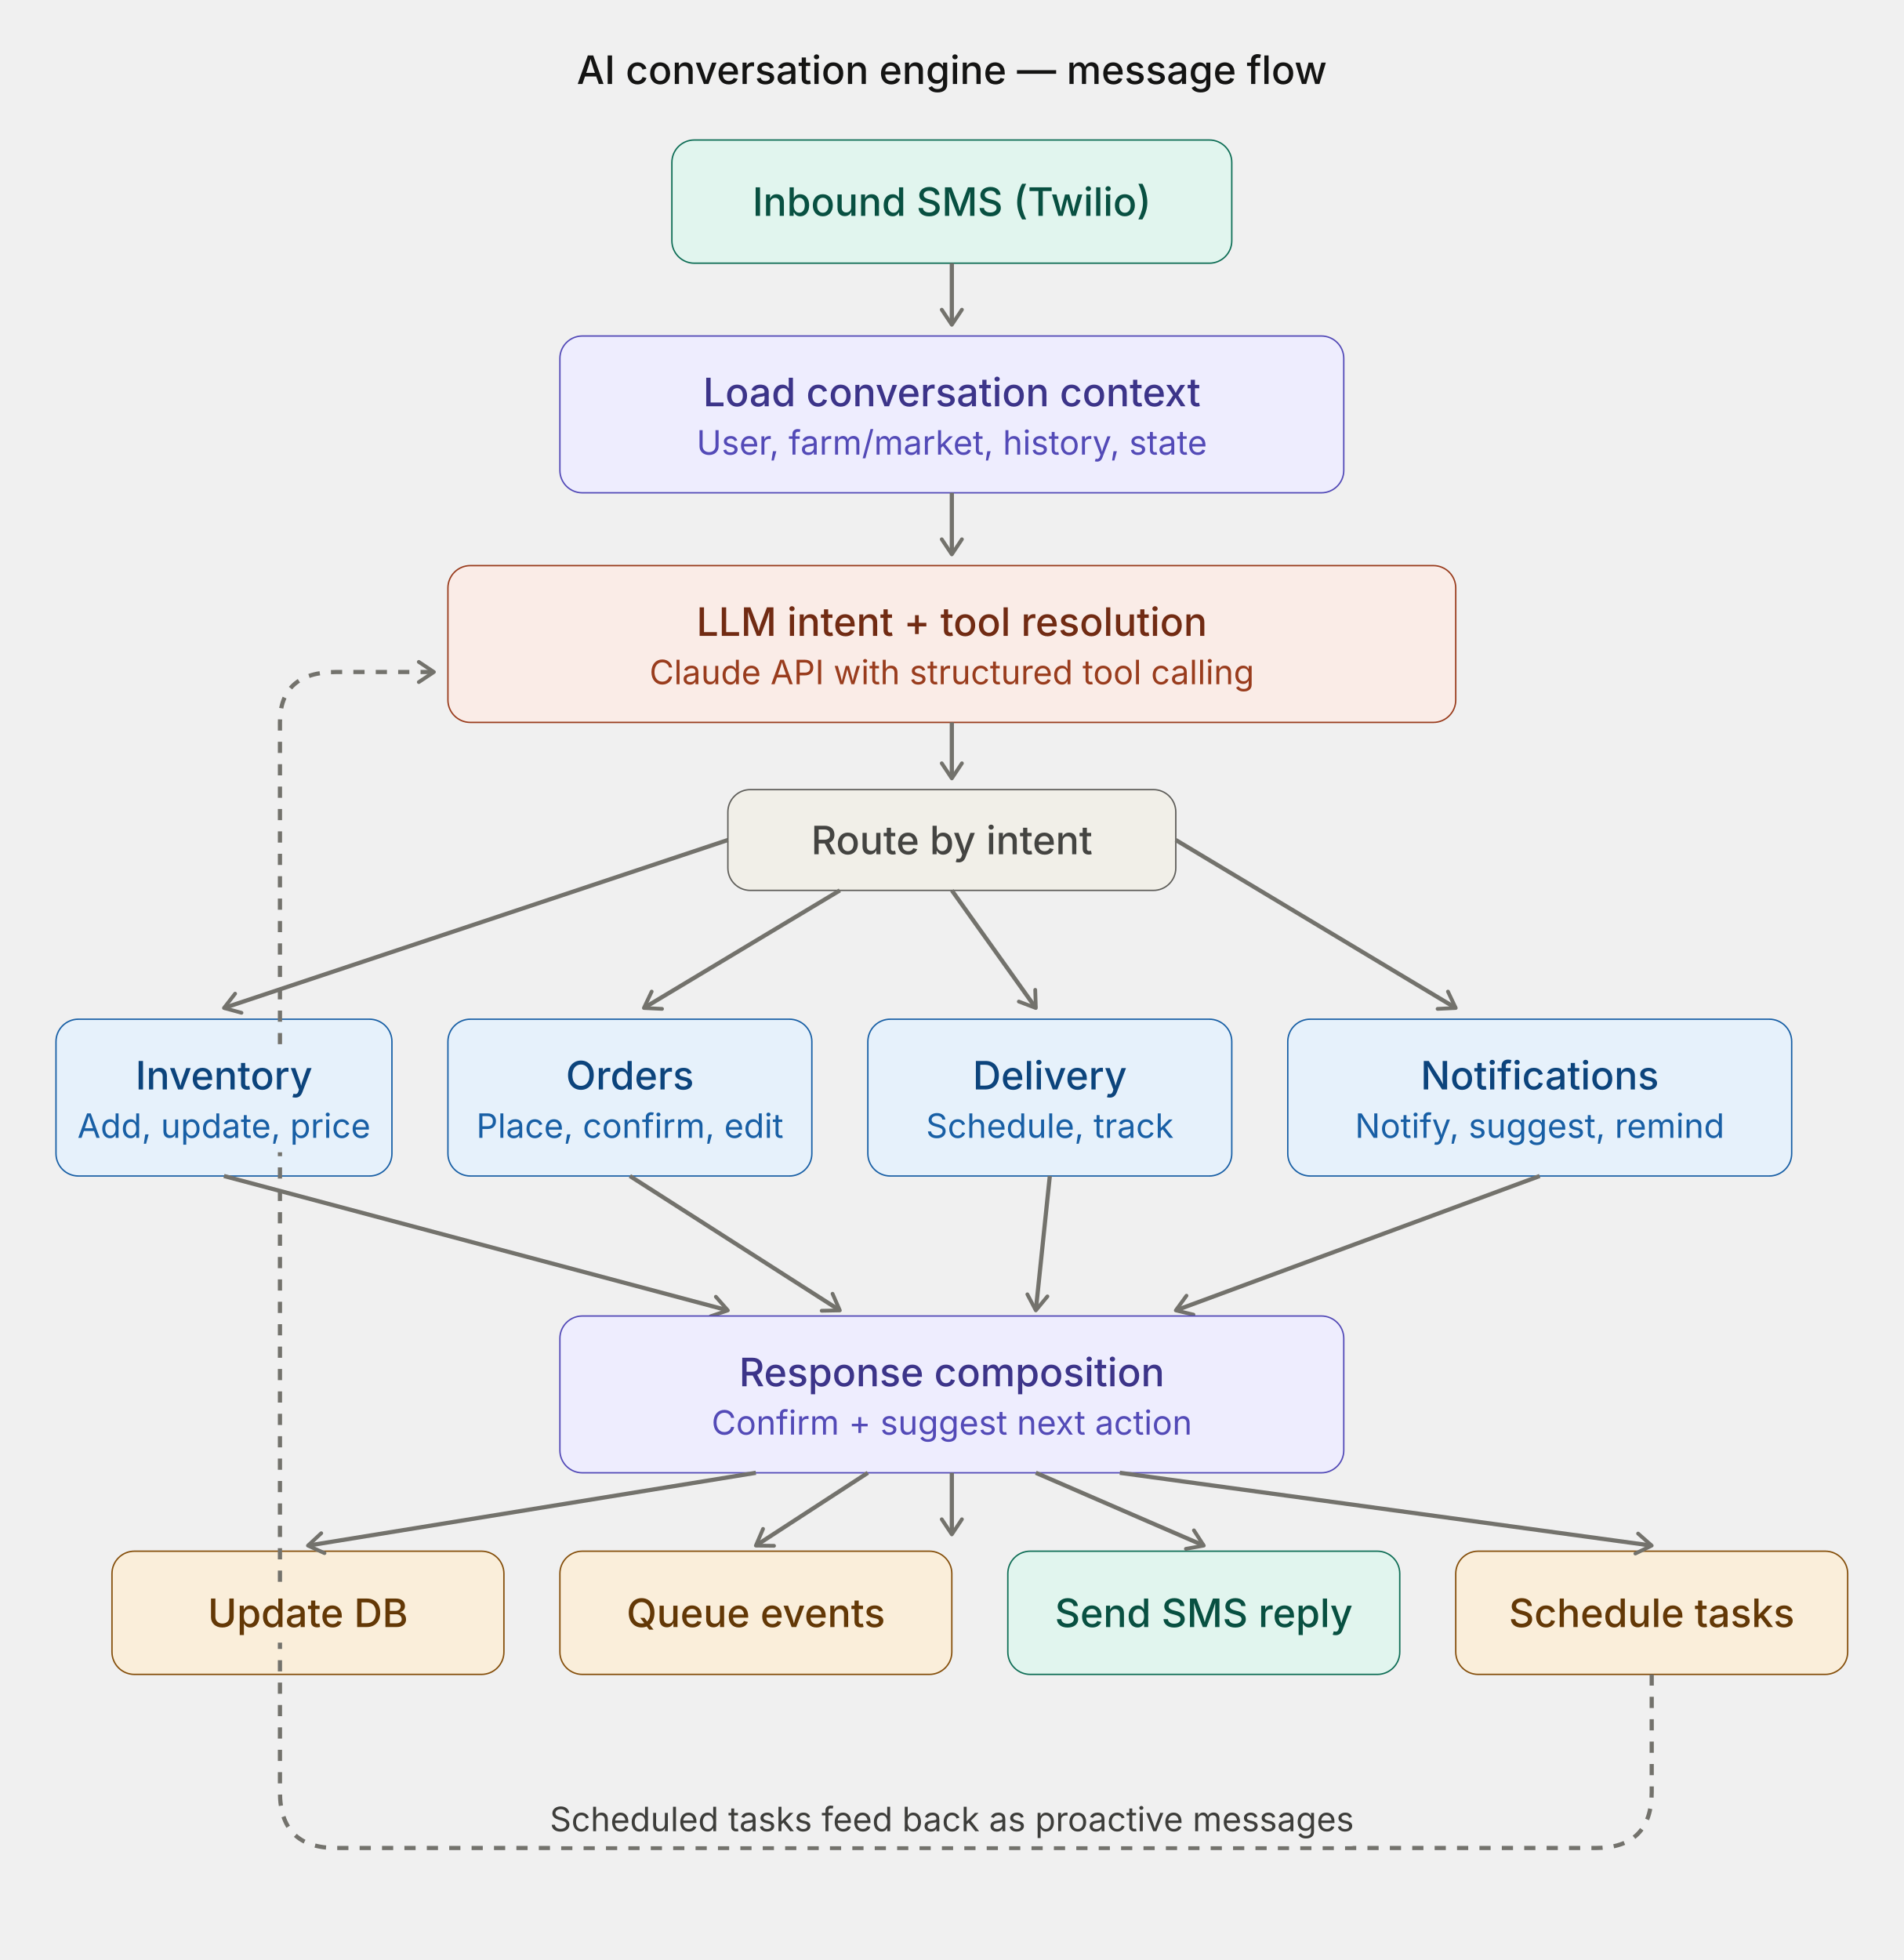
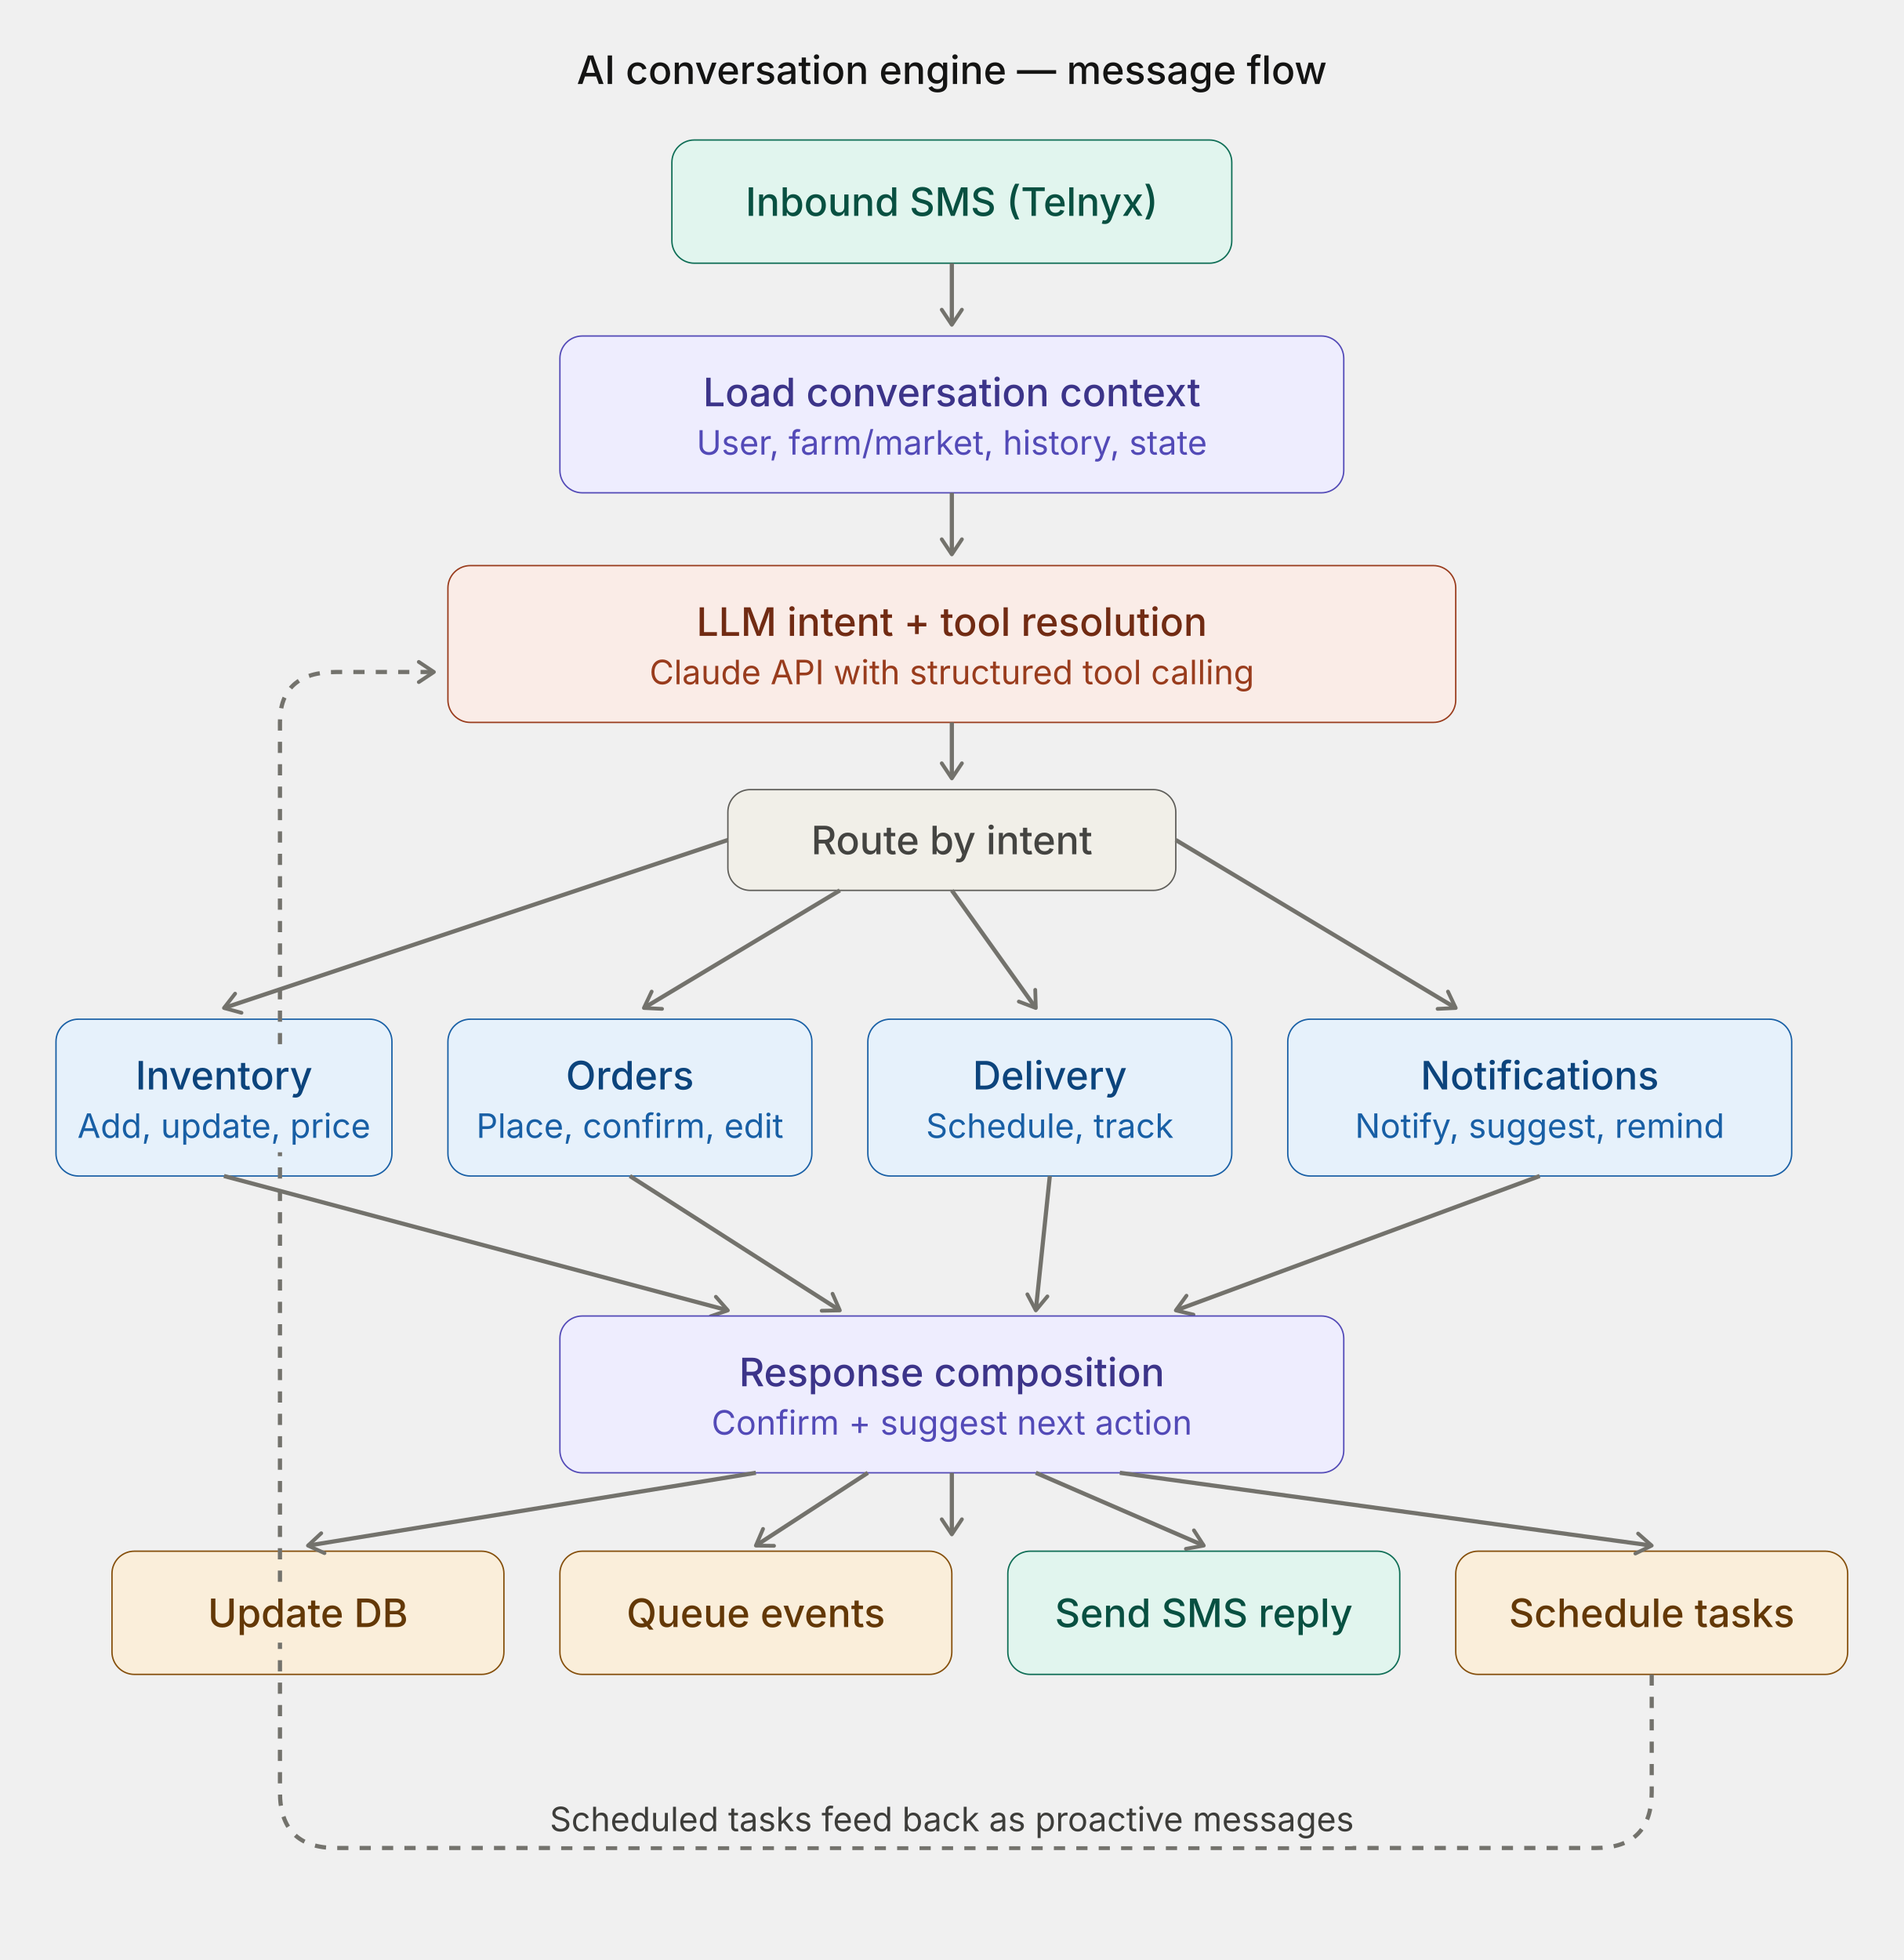
<svg xmlns="http://www.w3.org/2000/svg" width="100%" viewBox="0 0 680 700">
  <defs>
    <marker id="arrow" viewBox="0 0 10 10" refX="8" refY="5" markerWidth="6" markerHeight="6" orient="auto-start-reverse">
      <path d="M2 1L8 5L2 9" fill="none" stroke="context-stroke" stroke-width="1.5" stroke-linecap="round" stroke-linejoin="round" />
    </marker>
    <mask id="imagine-text-gaps-9h9rod" maskUnits="userSpaceOnUse">
      <rect x="0" y="0" width="680" height="700" fill="white" />
      <rect x="204.632" y="14.065" width="270.735" height="21.377" fill="black" rx="2" />
      <rect x="266.105" y="61.361" width="147.789" height="21.279" fill="black" rx="2" />
      <rect x="247.677" y="129.361" width="184.646" height="21.279" fill="black" rx="2" />
      <rect x="246.127" y="148.475" width="187.746" height="19.049" fill="black" rx="2" />
      <rect x="244.124" y="211.361" width="191.753" height="21.279" fill="black" rx="2" />
      <rect x="227.873" y="230.475" width="224.255" height="19.049" fill="black" rx="2" />
      <rect x="284.817" y="289.361" width="110.366" height="21.294" fill="black" rx="2" />
      <rect x="43.955" y="373.361" width="72.09" height="21.293" fill="black" rx="2" />
      <rect x="24.673" y="392.475" width="110.654" height="19.049" fill="black" rx="2" />
      <rect x="197.52" y="373.361" width="54.959" height="21.279" fill="black" rx="2" />
      <rect x="167.374" y="392.475" width="115.252" height="19.049" fill="black" rx="2" />
      <rect x="343.17" y="373.361" width="63.66" height="21.294" fill="black" rx="2" />
      <rect x="327.638" y="392.475" width="94.725" height="19.049" fill="black" rx="2" />
      <rect x="502.503" y="373.361" width="94.995" height="21.279" fill="black" rx="2" />
      <rect x="481.056" y="392.475" width="137.887" height="19.049" fill="black" rx="2" />
      <rect x="260.436" y="479.361" width="159.128" height="21.294" fill="black" rx="2" />
      <rect x="251.479" y="498.475" width="177.043" height="19.049" fill="black" rx="2" />
      <rect x="70.11" y="565.361" width="79.78" height="21.293" fill="black" rx="2" />
      <rect x="219.698" y="565.361" width="100.604" height="21.279" fill="black" rx="2" />
      <rect x="373.929" y="565.361" width="112.143" height="21.293" fill="black" rx="2" />
      <rect x="535.57" y="565.361" width="108.86" height="21.279" fill="black" rx="2" />
      <rect x="195.475" y="640.295" width="289.05" height="19.049" fill="black" rx="2" />
    </mask>
  </defs>
  <text x="340" y="30" text-anchor="middle" style="fill:rgb(20, 20, 19);stroke:none;color:rgb(0, 0, 0);stroke-width:1px;stroke-linecap:butt;stroke-linejoin:miter;opacity:1;font-family:&quot;Anthropic Sans&quot;, -apple-system, &quot;system-ui&quot;, &quot;Segoe UI&quot;, sans-serif;font-size:14px;font-weight:500;text-anchor:middle;dominant-baseline:auto">AI conversation engine — message flow</text>
  <g style="fill:rgb(0, 0, 0);stroke:none;color:rgb(0, 0, 0);stroke-width:1px;stroke-linecap:butt;stroke-linejoin:miter;opacity:1;font-family:&quot;Anthropic Sans&quot;, -apple-system, &quot;system-ui&quot;, &quot;Segoe UI&quot;, sans-serif;font-size:16px;font-weight:400;text-anchor:start;dominant-baseline:auto">
    <rect x="240" y="50" width="200" height="44" rx="8" stroke-width="0.5" style="fill:rgb(225, 245, 238);stroke:rgb(15, 110, 86);color:rgb(0, 0, 0);stroke-width:0.5px;stroke-linecap:butt;stroke-linejoin:miter;opacity:1;font-family:&quot;Anthropic Sans&quot;, -apple-system, &quot;system-ui&quot;, &quot;Segoe UI&quot;, sans-serif;font-size:16px;font-weight:400;text-anchor:start;dominant-baseline:auto" />
-     <text x="340" y="72" text-anchor="middle" dominant-baseline="central" style="fill:rgb(8, 80, 65);stroke:none;color:rgb(0, 0, 0);stroke-width:1px;stroke-linecap:butt;stroke-linejoin:miter;opacity:1;font-family:&quot;Anthropic Sans&quot;, -apple-system, &quot;system-ui&quot;, &quot;Segoe UI&quot;, sans-serif;font-size:14px;font-weight:500;text-anchor:middle;dominant-baseline:central">Inbound SMS (Twilio)</text>
+     <text x="340" y="72" text-anchor="middle" dominant-baseline="central" style="fill:rgb(8, 80, 65);stroke:none;color:rgb(0, 0, 0);stroke-width:1px;stroke-linecap:butt;stroke-linejoin:miter;opacity:1;font-family:&quot;Anthropic Sans&quot;, -apple-system, &quot;system-ui&quot;, &quot;Segoe UI&quot;, sans-serif;font-size:14px;font-weight:500;text-anchor:middle;dominant-baseline:central">Inbound SMS (Telnyx)</text>
  </g>
  <line x1="340" y1="94" x2="340" y2="116" marker-end="url(#arrow)" style="fill:none;stroke:rgb(115, 114, 108);color:rgb(0, 0, 0);stroke-width:1.5px;stroke-linecap:butt;stroke-linejoin:miter;opacity:1;font-family:&quot;Anthropic Sans&quot;, -apple-system, &quot;system-ui&quot;, &quot;Segoe UI&quot;, sans-serif;font-size:16px;font-weight:400;text-anchor:start;dominant-baseline:auto" />
  <g style="fill:rgb(0, 0, 0);stroke:none;color:rgb(0, 0, 0);stroke-width:1px;stroke-linecap:butt;stroke-linejoin:miter;opacity:1;font-family:&quot;Anthropic Sans&quot;, -apple-system, &quot;system-ui&quot;, &quot;Segoe UI&quot;, sans-serif;font-size:16px;font-weight:400;text-anchor:start;dominant-baseline:auto">
    <rect x="200" y="120" width="280" height="56" rx="8" stroke-width="0.5" style="fill:rgb(238, 237, 254);stroke:rgb(83, 74, 183);color:rgb(0, 0, 0);stroke-width:0.5px;stroke-linecap:butt;stroke-linejoin:miter;opacity:1;font-family:&quot;Anthropic Sans&quot;, -apple-system, &quot;system-ui&quot;, &quot;Segoe UI&quot;, sans-serif;font-size:16px;font-weight:400;text-anchor:start;dominant-baseline:auto" />
    <text x="340" y="140" text-anchor="middle" dominant-baseline="central" style="fill:rgb(60, 52, 137);stroke:none;color:rgb(0, 0, 0);stroke-width:1px;stroke-linecap:butt;stroke-linejoin:miter;opacity:1;font-family:&quot;Anthropic Sans&quot;, -apple-system, &quot;system-ui&quot;, &quot;Segoe UI&quot;, sans-serif;font-size:14px;font-weight:500;text-anchor:middle;dominant-baseline:central">Load conversation context</text>
    <text x="340" y="158" text-anchor="middle" dominant-baseline="central" style="fill:rgb(83, 74, 183);stroke:none;color:rgb(0, 0, 0);stroke-width:1px;stroke-linecap:butt;stroke-linejoin:miter;opacity:1;font-family:&quot;Anthropic Sans&quot;, -apple-system, &quot;system-ui&quot;, &quot;Segoe UI&quot;, sans-serif;font-size:12px;font-weight:400;text-anchor:middle;dominant-baseline:central">User, farm/market, history, state</text>
  </g>
  <line x1="340" y1="176" x2="340" y2="198" marker-end="url(#arrow)" style="fill:none;stroke:rgb(115, 114, 108);color:rgb(0, 0, 0);stroke-width:1.5px;stroke-linecap:butt;stroke-linejoin:miter;opacity:1;font-family:&quot;Anthropic Sans&quot;, -apple-system, &quot;system-ui&quot;, &quot;Segoe UI&quot;, sans-serif;font-size:16px;font-weight:400;text-anchor:start;dominant-baseline:auto" />
  <g style="fill:rgb(0, 0, 0);stroke:none;color:rgb(0, 0, 0);stroke-width:1px;stroke-linecap:butt;stroke-linejoin:miter;opacity:1;font-family:&quot;Anthropic Sans&quot;, -apple-system, &quot;system-ui&quot;, &quot;Segoe UI&quot;, sans-serif;font-size:16px;font-weight:400;text-anchor:start;dominant-baseline:auto">
    <rect x="160" y="202" width="360" height="56" rx="8" stroke-width="0.5" style="fill:rgb(250, 236, 231);stroke:rgb(153, 60, 29);color:rgb(0, 0, 0);stroke-width:0.5px;stroke-linecap:butt;stroke-linejoin:miter;opacity:1;font-family:&quot;Anthropic Sans&quot;, -apple-system, &quot;system-ui&quot;, &quot;Segoe UI&quot;, sans-serif;font-size:16px;font-weight:400;text-anchor:start;dominant-baseline:auto" />
    <text x="340" y="222" text-anchor="middle" dominant-baseline="central" style="fill:rgb(113, 43, 19);stroke:none;color:rgb(0, 0, 0);stroke-width:1px;stroke-linecap:butt;stroke-linejoin:miter;opacity:1;font-family:&quot;Anthropic Sans&quot;, -apple-system, &quot;system-ui&quot;, &quot;Segoe UI&quot;, sans-serif;font-size:14px;font-weight:500;text-anchor:middle;dominant-baseline:central">LLM intent + tool resolution</text>
    <text x="340" y="240" text-anchor="middle" dominant-baseline="central" style="fill:rgb(153, 60, 29);stroke:none;color:rgb(0, 0, 0);stroke-width:1px;stroke-linecap:butt;stroke-linejoin:miter;opacity:1;font-family:&quot;Anthropic Sans&quot;, -apple-system, &quot;system-ui&quot;, &quot;Segoe UI&quot;, sans-serif;font-size:12px;font-weight:400;text-anchor:middle;dominant-baseline:central">Claude API with structured tool calling</text>
  </g>
  <line x1="340" y1="258" x2="340" y2="278" marker-end="url(#arrow)" style="fill:none;stroke:rgb(115, 114, 108);color:rgb(0, 0, 0);stroke-width:1.5px;stroke-linecap:butt;stroke-linejoin:miter;opacity:1;font-family:&quot;Anthropic Sans&quot;, -apple-system, &quot;system-ui&quot;, &quot;Segoe UI&quot;, sans-serif;font-size:16px;font-weight:400;text-anchor:start;dominant-baseline:auto" />
  <g style="fill:rgb(0, 0, 0);stroke:none;color:rgb(0, 0, 0);stroke-width:1px;stroke-linecap:butt;stroke-linejoin:miter;opacity:1;font-family:&quot;Anthropic Sans&quot;, -apple-system, &quot;system-ui&quot;, &quot;Segoe UI&quot;, sans-serif;font-size:16px;font-weight:400;text-anchor:start;dominant-baseline:auto">
    <rect x="260" y="282" width="160" height="36" rx="8" stroke-width="0.5" style="fill:rgb(241, 239, 232);stroke:rgb(95, 94, 90);color:rgb(0, 0, 0);stroke-width:0.5px;stroke-linecap:butt;stroke-linejoin:miter;opacity:1;font-family:&quot;Anthropic Sans&quot;, -apple-system, &quot;system-ui&quot;, &quot;Segoe UI&quot;, sans-serif;font-size:16px;font-weight:400;text-anchor:start;dominant-baseline:auto" />
    <text x="340" y="300" text-anchor="middle" dominant-baseline="central" style="fill:rgb(68, 68, 65);stroke:none;color:rgb(0, 0, 0);stroke-width:1px;stroke-linecap:butt;stroke-linejoin:miter;opacity:1;font-family:&quot;Anthropic Sans&quot;, -apple-system, &quot;system-ui&quot;, &quot;Segoe UI&quot;, sans-serif;font-size:14px;font-weight:500;text-anchor:middle;dominant-baseline:central">Route by intent</text>
  </g>
  <line x1="260" y1="300" x2="80" y2="360" marker-end="url(#arrow)" style="fill:none;stroke:rgb(115, 114, 108);color:rgb(0, 0, 0);stroke-width:1.5px;stroke-linecap:butt;stroke-linejoin:miter;opacity:1;font-family:&quot;Anthropic Sans&quot;, -apple-system, &quot;system-ui&quot;, &quot;Segoe UI&quot;, sans-serif;font-size:16px;font-weight:400;text-anchor:start;dominant-baseline:auto" />
  <line x1="300" y1="318" x2="230" y2="360" marker-end="url(#arrow)" style="fill:none;stroke:rgb(115, 114, 108);color:rgb(0, 0, 0);stroke-width:1.5px;stroke-linecap:butt;stroke-linejoin:miter;opacity:1;font-family:&quot;Anthropic Sans&quot;, -apple-system, &quot;system-ui&quot;, &quot;Segoe UI&quot;, sans-serif;font-size:16px;font-weight:400;text-anchor:start;dominant-baseline:auto" />
  <line x1="340" y1="318" x2="370" y2="360" marker-end="url(#arrow)" style="fill:none;stroke:rgb(115, 114, 108);color:rgb(0, 0, 0);stroke-width:1.5px;stroke-linecap:butt;stroke-linejoin:miter;opacity:1;font-family:&quot;Anthropic Sans&quot;, -apple-system, &quot;system-ui&quot;, &quot;Segoe UI&quot;, sans-serif;font-size:16px;font-weight:400;text-anchor:start;dominant-baseline:auto" />
  <line x1="420" y1="300" x2="520" y2="360" marker-end="url(#arrow)" style="fill:none;stroke:rgb(115, 114, 108);color:rgb(0, 0, 0);stroke-width:1.5px;stroke-linecap:butt;stroke-linejoin:miter;opacity:1;font-family:&quot;Anthropic Sans&quot;, -apple-system, &quot;system-ui&quot;, &quot;Segoe UI&quot;, sans-serif;font-size:16px;font-weight:400;text-anchor:start;dominant-baseline:auto" />
  <g style="fill:rgb(0, 0, 0);stroke:none;color:rgb(0, 0, 0);stroke-width:1px;stroke-linecap:butt;stroke-linejoin:miter;opacity:1;font-family:&quot;Anthropic Sans&quot;, -apple-system, &quot;system-ui&quot;, &quot;Segoe UI&quot;, sans-serif;font-size:16px;font-weight:400;text-anchor:start;dominant-baseline:auto">
    <rect x="20" y="364" width="120" height="56" rx="8" stroke-width="0.5" style="fill:rgb(230, 241, 251);stroke:rgb(24, 95, 165);color:rgb(0, 0, 0);stroke-width:0.5px;stroke-linecap:butt;stroke-linejoin:miter;opacity:1;font-family:&quot;Anthropic Sans&quot;, -apple-system, &quot;system-ui&quot;, &quot;Segoe UI&quot;, sans-serif;font-size:16px;font-weight:400;text-anchor:start;dominant-baseline:auto" />
    <text x="80" y="384" text-anchor="middle" dominant-baseline="central" style="fill:rgb(12, 68, 124);stroke:none;color:rgb(0, 0, 0);stroke-width:1px;stroke-linecap:butt;stroke-linejoin:miter;opacity:1;font-family:&quot;Anthropic Sans&quot;, -apple-system, &quot;system-ui&quot;, &quot;Segoe UI&quot;, sans-serif;font-size:14px;font-weight:500;text-anchor:middle;dominant-baseline:central">Inventory</text>
    <text x="80" y="402" text-anchor="middle" dominant-baseline="central" style="fill:rgb(24, 95, 165);stroke:none;color:rgb(0, 0, 0);stroke-width:1px;stroke-linecap:butt;stroke-linejoin:miter;opacity:1;font-family:&quot;Anthropic Sans&quot;, -apple-system, &quot;system-ui&quot;, &quot;Segoe UI&quot;, sans-serif;font-size:12px;font-weight:400;text-anchor:middle;dominant-baseline:central">Add, update, price</text>
  </g>
  <g style="fill:rgb(0, 0, 0);stroke:none;color:rgb(0, 0, 0);stroke-width:1px;stroke-linecap:butt;stroke-linejoin:miter;opacity:1;font-family:&quot;Anthropic Sans&quot;, -apple-system, &quot;system-ui&quot;, &quot;Segoe UI&quot;, sans-serif;font-size:16px;font-weight:400;text-anchor:start;dominant-baseline:auto">
    <rect x="160" y="364" width="130" height="56" rx="8" stroke-width="0.5" style="fill:rgb(230, 241, 251);stroke:rgb(24, 95, 165);color:rgb(0, 0, 0);stroke-width:0.5px;stroke-linecap:butt;stroke-linejoin:miter;opacity:1;font-family:&quot;Anthropic Sans&quot;, -apple-system, &quot;system-ui&quot;, &quot;Segoe UI&quot;, sans-serif;font-size:16px;font-weight:400;text-anchor:start;dominant-baseline:auto" />
    <text x="225" y="384" text-anchor="middle" dominant-baseline="central" style="fill:rgb(12, 68, 124);stroke:none;color:rgb(0, 0, 0);stroke-width:1px;stroke-linecap:butt;stroke-linejoin:miter;opacity:1;font-family:&quot;Anthropic Sans&quot;, -apple-system, &quot;system-ui&quot;, &quot;Segoe UI&quot;, sans-serif;font-size:14px;font-weight:500;text-anchor:middle;dominant-baseline:central">Orders</text>
    <text x="225" y="402" text-anchor="middle" dominant-baseline="central" style="fill:rgb(24, 95, 165);stroke:none;color:rgb(0, 0, 0);stroke-width:1px;stroke-linecap:butt;stroke-linejoin:miter;opacity:1;font-family:&quot;Anthropic Sans&quot;, -apple-system, &quot;system-ui&quot;, &quot;Segoe UI&quot;, sans-serif;font-size:12px;font-weight:400;text-anchor:middle;dominant-baseline:central">Place, confirm, edit</text>
  </g>
  <g style="fill:rgb(0, 0, 0);stroke:none;color:rgb(0, 0, 0);stroke-width:1px;stroke-linecap:butt;stroke-linejoin:miter;opacity:1;font-family:&quot;Anthropic Sans&quot;, -apple-system, &quot;system-ui&quot;, &quot;Segoe UI&quot;, sans-serif;font-size:16px;font-weight:400;text-anchor:start;dominant-baseline:auto">
    <rect x="310" y="364" width="130" height="56" rx="8" stroke-width="0.5" style="fill:rgb(230, 241, 251);stroke:rgb(24, 95, 165);color:rgb(0, 0, 0);stroke-width:0.5px;stroke-linecap:butt;stroke-linejoin:miter;opacity:1;font-family:&quot;Anthropic Sans&quot;, -apple-system, &quot;system-ui&quot;, &quot;Segoe UI&quot;, sans-serif;font-size:16px;font-weight:400;text-anchor:start;dominant-baseline:auto" />
    <text x="375" y="384" text-anchor="middle" dominant-baseline="central" style="fill:rgb(12, 68, 124);stroke:none;color:rgb(0, 0, 0);stroke-width:1px;stroke-linecap:butt;stroke-linejoin:miter;opacity:1;font-family:&quot;Anthropic Sans&quot;, -apple-system, &quot;system-ui&quot;, &quot;Segoe UI&quot;, sans-serif;font-size:14px;font-weight:500;text-anchor:middle;dominant-baseline:central">Delivery</text>
    <text x="375" y="402" text-anchor="middle" dominant-baseline="central" style="fill:rgb(24, 95, 165);stroke:none;color:rgb(0, 0, 0);stroke-width:1px;stroke-linecap:butt;stroke-linejoin:miter;opacity:1;font-family:&quot;Anthropic Sans&quot;, -apple-system, &quot;system-ui&quot;, &quot;Segoe UI&quot;, sans-serif;font-size:12px;font-weight:400;text-anchor:middle;dominant-baseline:central">Schedule, track</text>
  </g>
  <g style="fill:rgb(0, 0, 0);stroke:none;color:rgb(0, 0, 0);stroke-width:1px;stroke-linecap:butt;stroke-linejoin:miter;opacity:1;font-family:&quot;Anthropic Sans&quot;, -apple-system, &quot;system-ui&quot;, &quot;Segoe UI&quot;, sans-serif;font-size:16px;font-weight:400;text-anchor:start;dominant-baseline:auto">
    <rect x="460" y="364" width="180" height="56" rx="8" stroke-width="0.5" style="fill:rgb(230, 241, 251);stroke:rgb(24, 95, 165);color:rgb(0, 0, 0);stroke-width:0.5px;stroke-linecap:butt;stroke-linejoin:miter;opacity:1;font-family:&quot;Anthropic Sans&quot;, -apple-system, &quot;system-ui&quot;, &quot;Segoe UI&quot;, sans-serif;font-size:16px;font-weight:400;text-anchor:start;dominant-baseline:auto" />
    <text x="550" y="384" text-anchor="middle" dominant-baseline="central" style="fill:rgb(12, 68, 124);stroke:none;color:rgb(0, 0, 0);stroke-width:1px;stroke-linecap:butt;stroke-linejoin:miter;opacity:1;font-family:&quot;Anthropic Sans&quot;, -apple-system, &quot;system-ui&quot;, &quot;Segoe UI&quot;, sans-serif;font-size:14px;font-weight:500;text-anchor:middle;dominant-baseline:central">Notifications</text>
    <text x="550" y="402" text-anchor="middle" dominant-baseline="central" style="fill:rgb(24, 95, 165);stroke:none;color:rgb(0, 0, 0);stroke-width:1px;stroke-linecap:butt;stroke-linejoin:miter;opacity:1;font-family:&quot;Anthropic Sans&quot;, -apple-system, &quot;system-ui&quot;, &quot;Segoe UI&quot;, sans-serif;font-size:12px;font-weight:400;text-anchor:middle;dominant-baseline:central">Notify, suggest, remind</text>
  </g>
  <line x1="80" y1="420" x2="260" y2="468" marker-end="url(#arrow)" style="fill:none;stroke:rgb(115, 114, 108);color:rgb(0, 0, 0);stroke-width:1.5px;stroke-linecap:butt;stroke-linejoin:miter;opacity:1;font-family:&quot;Anthropic Sans&quot;, -apple-system, &quot;system-ui&quot;, &quot;Segoe UI&quot;, sans-serif;font-size:16px;font-weight:400;text-anchor:start;dominant-baseline:auto" />
  <line x1="225" y1="420" x2="300" y2="468" marker-end="url(#arrow)" style="fill:none;stroke:rgb(115, 114, 108);color:rgb(0, 0, 0);stroke-width:1.5px;stroke-linecap:butt;stroke-linejoin:miter;opacity:1;font-family:&quot;Anthropic Sans&quot;, -apple-system, &quot;system-ui&quot;, &quot;Segoe UI&quot;, sans-serif;font-size:16px;font-weight:400;text-anchor:start;dominant-baseline:auto" />
  <line x1="375" y1="420" x2="370" y2="468" marker-end="url(#arrow)" style="fill:none;stroke:rgb(115, 114, 108);color:rgb(0, 0, 0);stroke-width:1.5px;stroke-linecap:butt;stroke-linejoin:miter;opacity:1;font-family:&quot;Anthropic Sans&quot;, -apple-system, &quot;system-ui&quot;, &quot;Segoe UI&quot;, sans-serif;font-size:16px;font-weight:400;text-anchor:start;dominant-baseline:auto" />
  <line x1="550" y1="420" x2="420" y2="468" marker-end="url(#arrow)" style="fill:none;stroke:rgb(115, 114, 108);color:rgb(0, 0, 0);stroke-width:1.5px;stroke-linecap:butt;stroke-linejoin:miter;opacity:1;font-family:&quot;Anthropic Sans&quot;, -apple-system, &quot;system-ui&quot;, &quot;Segoe UI&quot;, sans-serif;font-size:16px;font-weight:400;text-anchor:start;dominant-baseline:auto" />
  <g style="fill:rgb(0, 0, 0);stroke:none;color:rgb(0, 0, 0);stroke-width:1px;stroke-linecap:butt;stroke-linejoin:miter;opacity:1;font-family:&quot;Anthropic Sans&quot;, -apple-system, &quot;system-ui&quot;, &quot;Segoe UI&quot;, sans-serif;font-size:16px;font-weight:400;text-anchor:start;dominant-baseline:auto">
    <rect x="200" y="470" width="280" height="56" rx="8" stroke-width="0.5" style="fill:rgb(238, 237, 254);stroke:rgb(83, 74, 183);color:rgb(0, 0, 0);stroke-width:0.5px;stroke-linecap:butt;stroke-linejoin:miter;opacity:1;font-family:&quot;Anthropic Sans&quot;, -apple-system, &quot;system-ui&quot;, &quot;Segoe UI&quot;, sans-serif;font-size:16px;font-weight:400;text-anchor:start;dominant-baseline:auto" />
    <text x="340" y="490" text-anchor="middle" dominant-baseline="central" style="fill:rgb(60, 52, 137);stroke:none;color:rgb(0, 0, 0);stroke-width:1px;stroke-linecap:butt;stroke-linejoin:miter;opacity:1;font-family:&quot;Anthropic Sans&quot;, -apple-system, &quot;system-ui&quot;, &quot;Segoe UI&quot;, sans-serif;font-size:14px;font-weight:500;text-anchor:middle;dominant-baseline:central">Response composition</text>
    <text x="340" y="508" text-anchor="middle" dominant-baseline="central" style="fill:rgb(83, 74, 183);stroke:none;color:rgb(0, 0, 0);stroke-width:1px;stroke-linecap:butt;stroke-linejoin:miter;opacity:1;font-family:&quot;Anthropic Sans&quot;, -apple-system, &quot;system-ui&quot;, &quot;Segoe UI&quot;, sans-serif;font-size:12px;font-weight:400;text-anchor:middle;dominant-baseline:central">Confirm + suggest next action</text>
  </g>
  <line x1="340" y1="526" x2="340" y2="548" marker-end="url(#arrow)" style="fill:none;stroke:rgb(115, 114, 108);color:rgb(0, 0, 0);stroke-width:1.5px;stroke-linecap:butt;stroke-linejoin:miter;opacity:1;font-family:&quot;Anthropic Sans&quot;, -apple-system, &quot;system-ui&quot;, &quot;Segoe UI&quot;, sans-serif;font-size:16px;font-weight:400;text-anchor:start;dominant-baseline:auto" />
  <g style="fill:rgb(0, 0, 0);stroke:none;color:rgb(0, 0, 0);stroke-width:1px;stroke-linecap:butt;stroke-linejoin:miter;opacity:1;font-family:&quot;Anthropic Sans&quot;, -apple-system, &quot;system-ui&quot;, &quot;Segoe UI&quot;, sans-serif;font-size:16px;font-weight:400;text-anchor:start;dominant-baseline:auto">
    <rect x="40" y="554" width="140" height="44" rx="8" stroke-width="0.5" style="fill:rgb(250, 238, 218);stroke:rgb(133, 79, 11);color:rgb(0, 0, 0);stroke-width:0.5px;stroke-linecap:butt;stroke-linejoin:miter;opacity:1;font-family:&quot;Anthropic Sans&quot;, -apple-system, &quot;system-ui&quot;, &quot;Segoe UI&quot;, sans-serif;font-size:16px;font-weight:400;text-anchor:start;dominant-baseline:auto" />
    <text x="110" y="576" text-anchor="middle" dominant-baseline="central" style="fill:rgb(99, 56, 6);stroke:none;color:rgb(0, 0, 0);stroke-width:1px;stroke-linecap:butt;stroke-linejoin:miter;opacity:1;font-family:&quot;Anthropic Sans&quot;, -apple-system, &quot;system-ui&quot;, &quot;Segoe UI&quot;, sans-serif;font-size:14px;font-weight:500;text-anchor:middle;dominant-baseline:central">Update DB</text>
  </g>
  <g style="fill:rgb(0, 0, 0);stroke:none;color:rgb(0, 0, 0);stroke-width:1px;stroke-linecap:butt;stroke-linejoin:miter;opacity:1;font-family:&quot;Anthropic Sans&quot;, -apple-system, &quot;system-ui&quot;, &quot;Segoe UI&quot;, sans-serif;font-size:16px;font-weight:400;text-anchor:start;dominant-baseline:auto">
    <rect x="200" y="554" width="140" height="44" rx="8" stroke-width="0.5" style="fill:rgb(250, 238, 218);stroke:rgb(133, 79, 11);color:rgb(0, 0, 0);stroke-width:0.5px;stroke-linecap:butt;stroke-linejoin:miter;opacity:1;font-family:&quot;Anthropic Sans&quot;, -apple-system, &quot;system-ui&quot;, &quot;Segoe UI&quot;, sans-serif;font-size:16px;font-weight:400;text-anchor:start;dominant-baseline:auto" />
    <text x="270" y="576" text-anchor="middle" dominant-baseline="central" style="fill:rgb(99, 56, 6);stroke:none;color:rgb(0, 0, 0);stroke-width:1px;stroke-linecap:butt;stroke-linejoin:miter;opacity:1;font-family:&quot;Anthropic Sans&quot;, -apple-system, &quot;system-ui&quot;, &quot;Segoe UI&quot;, sans-serif;font-size:14px;font-weight:500;text-anchor:middle;dominant-baseline:central">Queue events</text>
  </g>
  <g style="fill:rgb(0, 0, 0);stroke:none;color:rgb(0, 0, 0);stroke-width:1px;stroke-linecap:butt;stroke-linejoin:miter;opacity:1;font-family:&quot;Anthropic Sans&quot;, -apple-system, &quot;system-ui&quot;, &quot;Segoe UI&quot;, sans-serif;font-size:16px;font-weight:400;text-anchor:start;dominant-baseline:auto">
    <rect x="360" y="554" width="140" height="44" rx="8" stroke-width="0.5" style="fill:rgb(225, 245, 238);stroke:rgb(15, 110, 86);color:rgb(0, 0, 0);stroke-width:0.5px;stroke-linecap:butt;stroke-linejoin:miter;opacity:1;font-family:&quot;Anthropic Sans&quot;, -apple-system, &quot;system-ui&quot;, &quot;Segoe UI&quot;, sans-serif;font-size:16px;font-weight:400;text-anchor:start;dominant-baseline:auto" />
    <text x="430" y="576" text-anchor="middle" dominant-baseline="central" style="fill:rgb(8, 80, 65);stroke:none;color:rgb(0, 0, 0);stroke-width:1px;stroke-linecap:butt;stroke-linejoin:miter;opacity:1;font-family:&quot;Anthropic Sans&quot;, -apple-system, &quot;system-ui&quot;, &quot;Segoe UI&quot;, sans-serif;font-size:14px;font-weight:500;text-anchor:middle;dominant-baseline:central">Send SMS reply</text>
  </g>
  <g style="fill:rgb(0, 0, 0);stroke:none;color:rgb(0, 0, 0);stroke-width:1px;stroke-linecap:butt;stroke-linejoin:miter;opacity:1;font-family:&quot;Anthropic Sans&quot;, -apple-system, &quot;system-ui&quot;, &quot;Segoe UI&quot;, sans-serif;font-size:16px;font-weight:400;text-anchor:start;dominant-baseline:auto">
    <rect x="520" y="554" width="140" height="44" rx="8" stroke-width="0.5" style="fill:rgb(250, 238, 218);stroke:rgb(133, 79, 11);color:rgb(0, 0, 0);stroke-width:0.5px;stroke-linecap:butt;stroke-linejoin:miter;opacity:1;font-family:&quot;Anthropic Sans&quot;, -apple-system, &quot;system-ui&quot;, &quot;Segoe UI&quot;, sans-serif;font-size:16px;font-weight:400;text-anchor:start;dominant-baseline:auto" />
    <text x="590" y="576" text-anchor="middle" dominant-baseline="central" style="fill:rgb(99, 56, 6);stroke:none;color:rgb(0, 0, 0);stroke-width:1px;stroke-linecap:butt;stroke-linejoin:miter;opacity:1;font-family:&quot;Anthropic Sans&quot;, -apple-system, &quot;system-ui&quot;, &quot;Segoe UI&quot;, sans-serif;font-size:14px;font-weight:500;text-anchor:middle;dominant-baseline:central">Schedule tasks</text>
  </g>
  <line x1="270" y1="526" x2="110" y2="552" marker-end="url(#arrow)" style="fill:none;stroke:rgb(115, 114, 108);color:rgb(0, 0, 0);stroke-width:1.5px;stroke-linecap:butt;stroke-linejoin:miter;opacity:1;font-family:&quot;Anthropic Sans&quot;, -apple-system, &quot;system-ui&quot;, &quot;Segoe UI&quot;, sans-serif;font-size:16px;font-weight:400;text-anchor:start;dominant-baseline:auto" />
  <line x1="310" y1="526" x2="270" y2="552" marker-end="url(#arrow)" style="fill:none;stroke:rgb(115, 114, 108);color:rgb(0, 0, 0);stroke-width:1.5px;stroke-linecap:butt;stroke-linejoin:miter;opacity:1;font-family:&quot;Anthropic Sans&quot;, -apple-system, &quot;system-ui&quot;, &quot;Segoe UI&quot;, sans-serif;font-size:16px;font-weight:400;text-anchor:start;dominant-baseline:auto" />
  <line x1="370" y1="526" x2="430" y2="552" marker-end="url(#arrow)" style="fill:none;stroke:rgb(115, 114, 108);color:rgb(0, 0, 0);stroke-width:1.5px;stroke-linecap:butt;stroke-linejoin:miter;opacity:1;font-family:&quot;Anthropic Sans&quot;, -apple-system, &quot;system-ui&quot;, &quot;Segoe UI&quot;, sans-serif;font-size:16px;font-weight:400;text-anchor:start;dominant-baseline:auto" />
  <line x1="400" y1="526" x2="590" y2="552" marker-end="url(#arrow)" style="fill:none;stroke:rgb(115, 114, 108);color:rgb(0, 0, 0);stroke-width:1.5px;stroke-linecap:butt;stroke-linejoin:miter;opacity:1;font-family:&quot;Anthropic Sans&quot;, -apple-system, &quot;system-ui&quot;, &quot;Segoe UI&quot;, sans-serif;font-size:16px;font-weight:400;text-anchor:start;dominant-baseline:auto" />
  <path d="M590 598 L590 640 Q590 660 570 660 L120 660 Q100 660 100 640 L100 258 Q100 240 120 240 L155 240" fill="none" marker-end="url(#arrow)" stroke-dasharray="4 4" mask="url(#imagine-text-gaps-9h9rod)" style="fill:none;stroke:rgb(115, 114, 108);color:rgb(0, 0, 0);stroke-width:1.5px;stroke-dasharray:4px, 4px;stroke-linecap:butt;stroke-linejoin:miter;opacity:1;font-family:&quot;Anthropic Sans&quot;, -apple-system, &quot;system-ui&quot;, &quot;Segoe UI&quot;, sans-serif;font-size:16px;font-weight:400;text-anchor:start;dominant-baseline:auto" />
  <text x="340" y="654" text-anchor="middle" style="fill:rgb(61, 61, 58);stroke:none;color:rgb(0, 0, 0);stroke-width:1px;stroke-linecap:butt;stroke-linejoin:miter;opacity:1;font-family:&quot;Anthropic Sans&quot;, -apple-system, &quot;system-ui&quot;, &quot;Segoe UI&quot;, sans-serif;font-size:12px;font-weight:400;text-anchor:middle;dominant-baseline:auto">Scheduled tasks feed back as proactive messages</text>
</svg>
